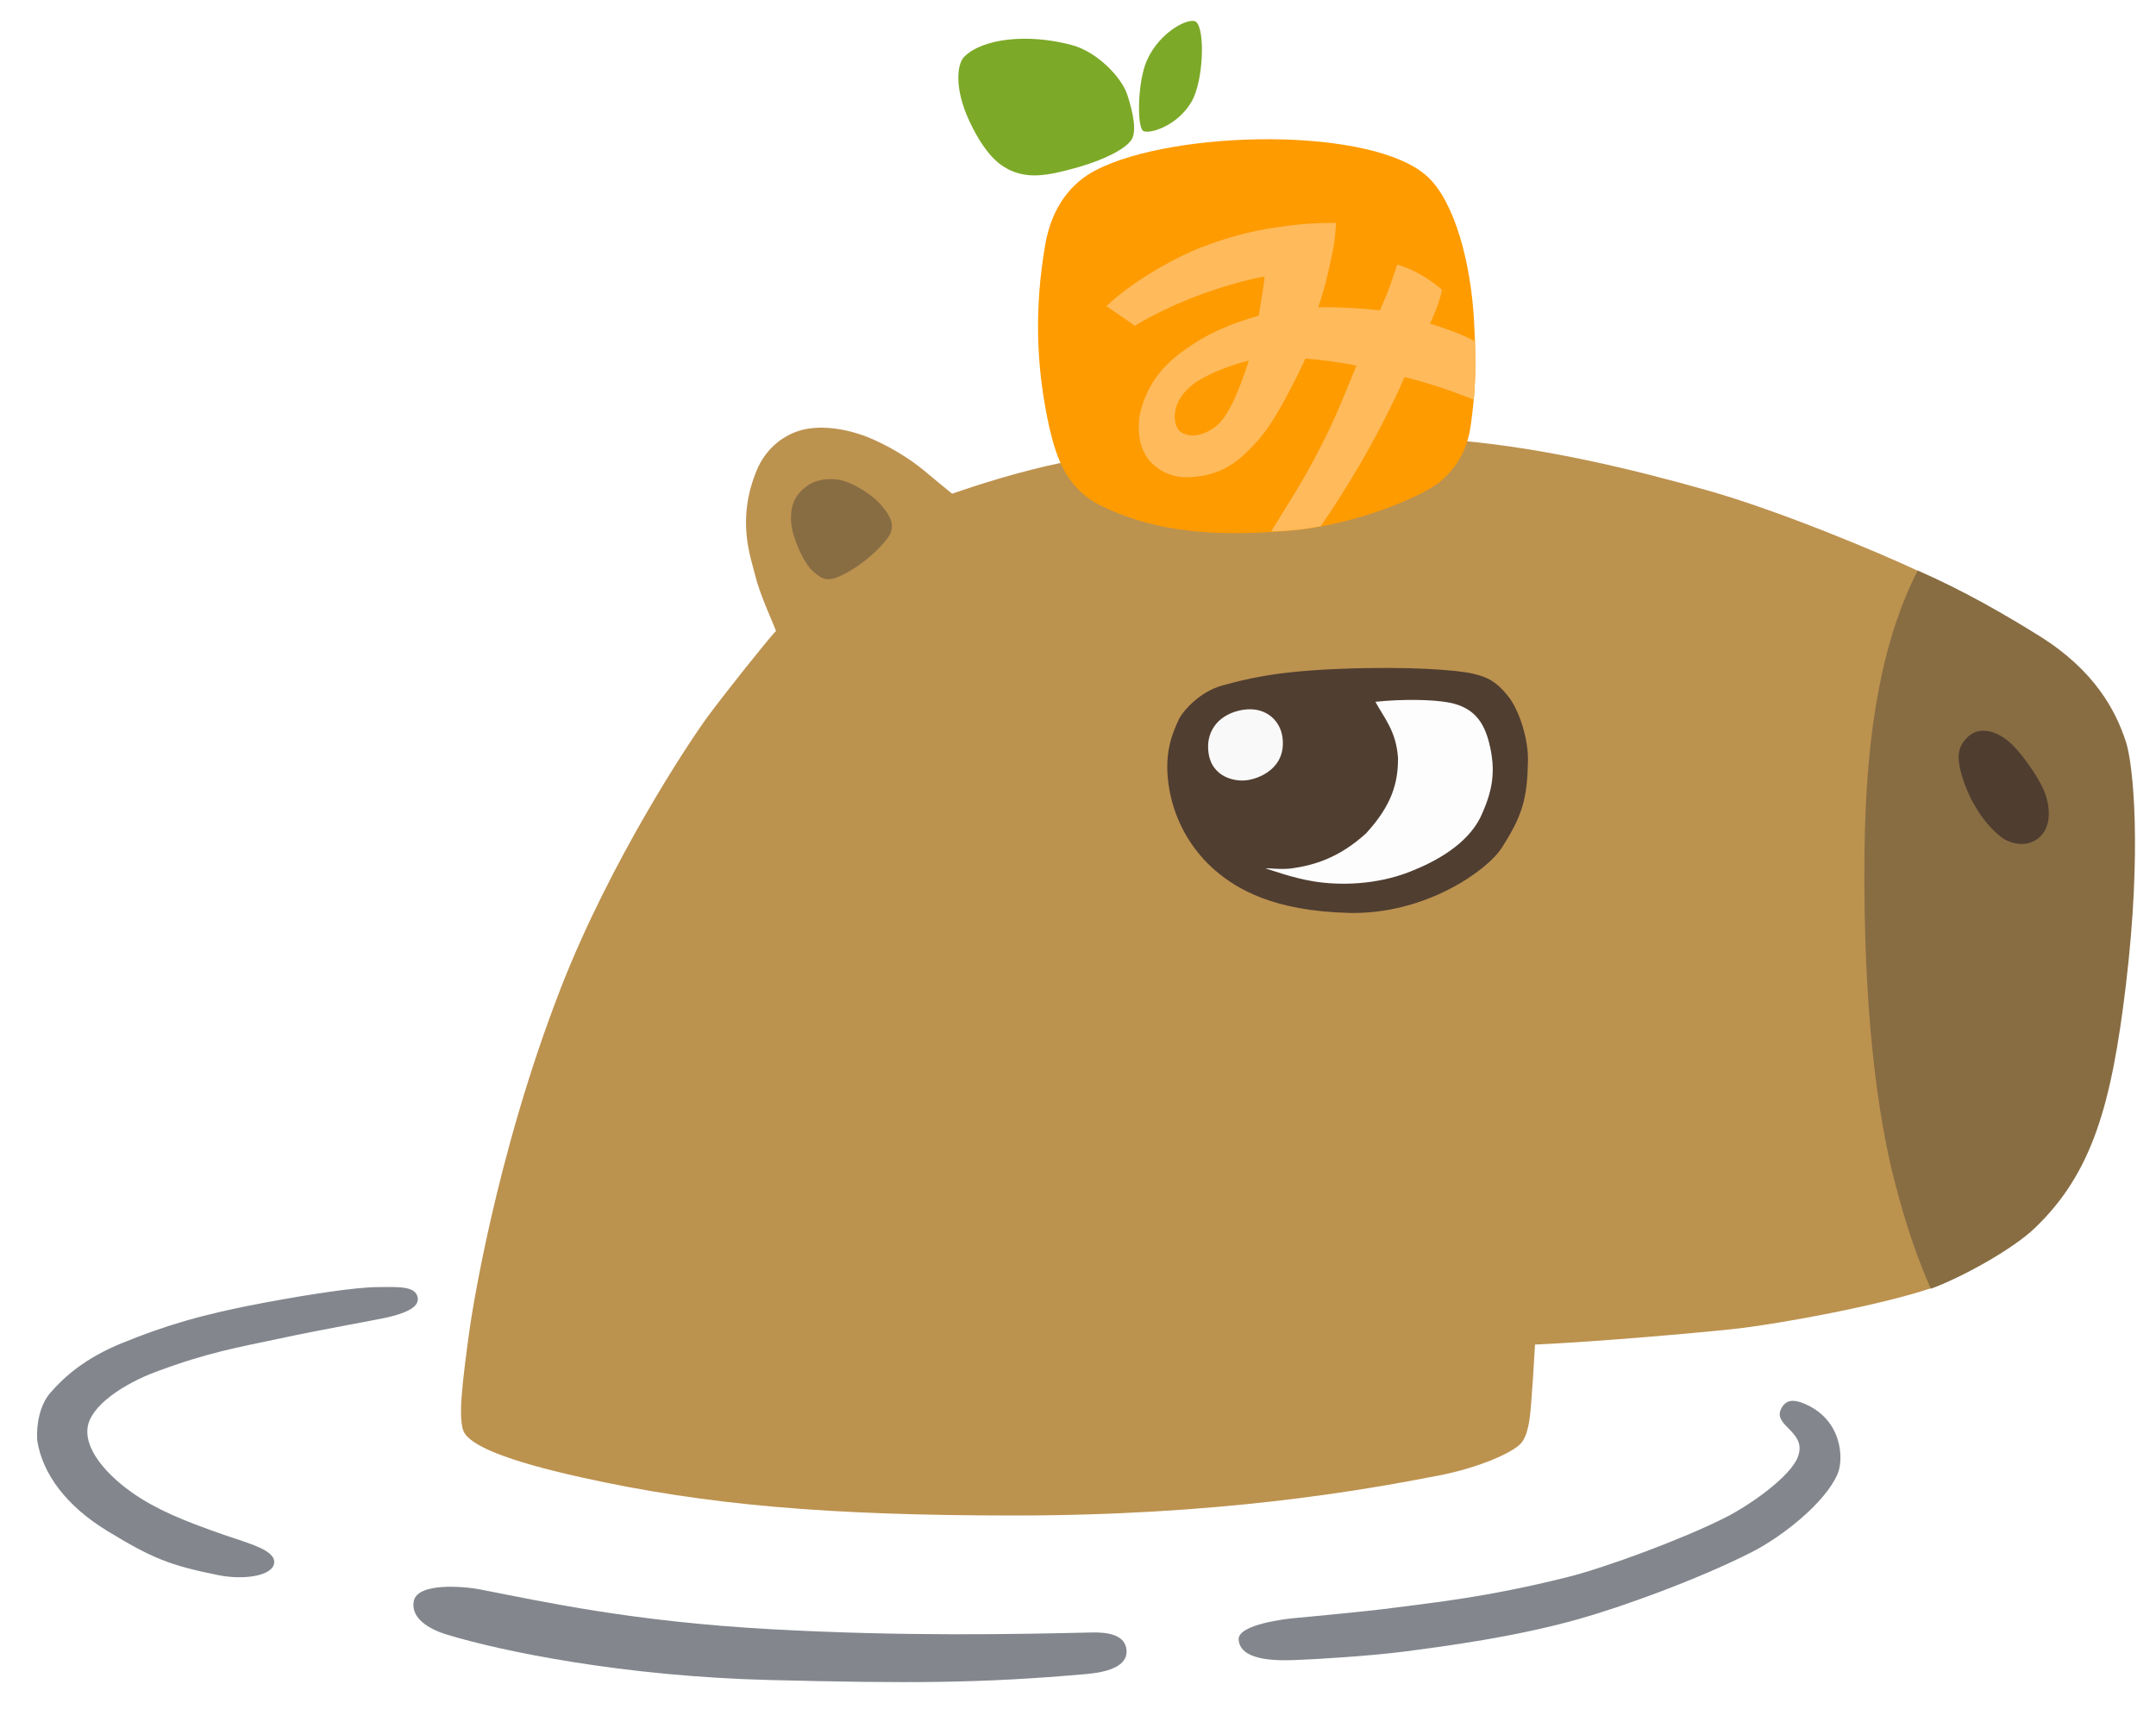
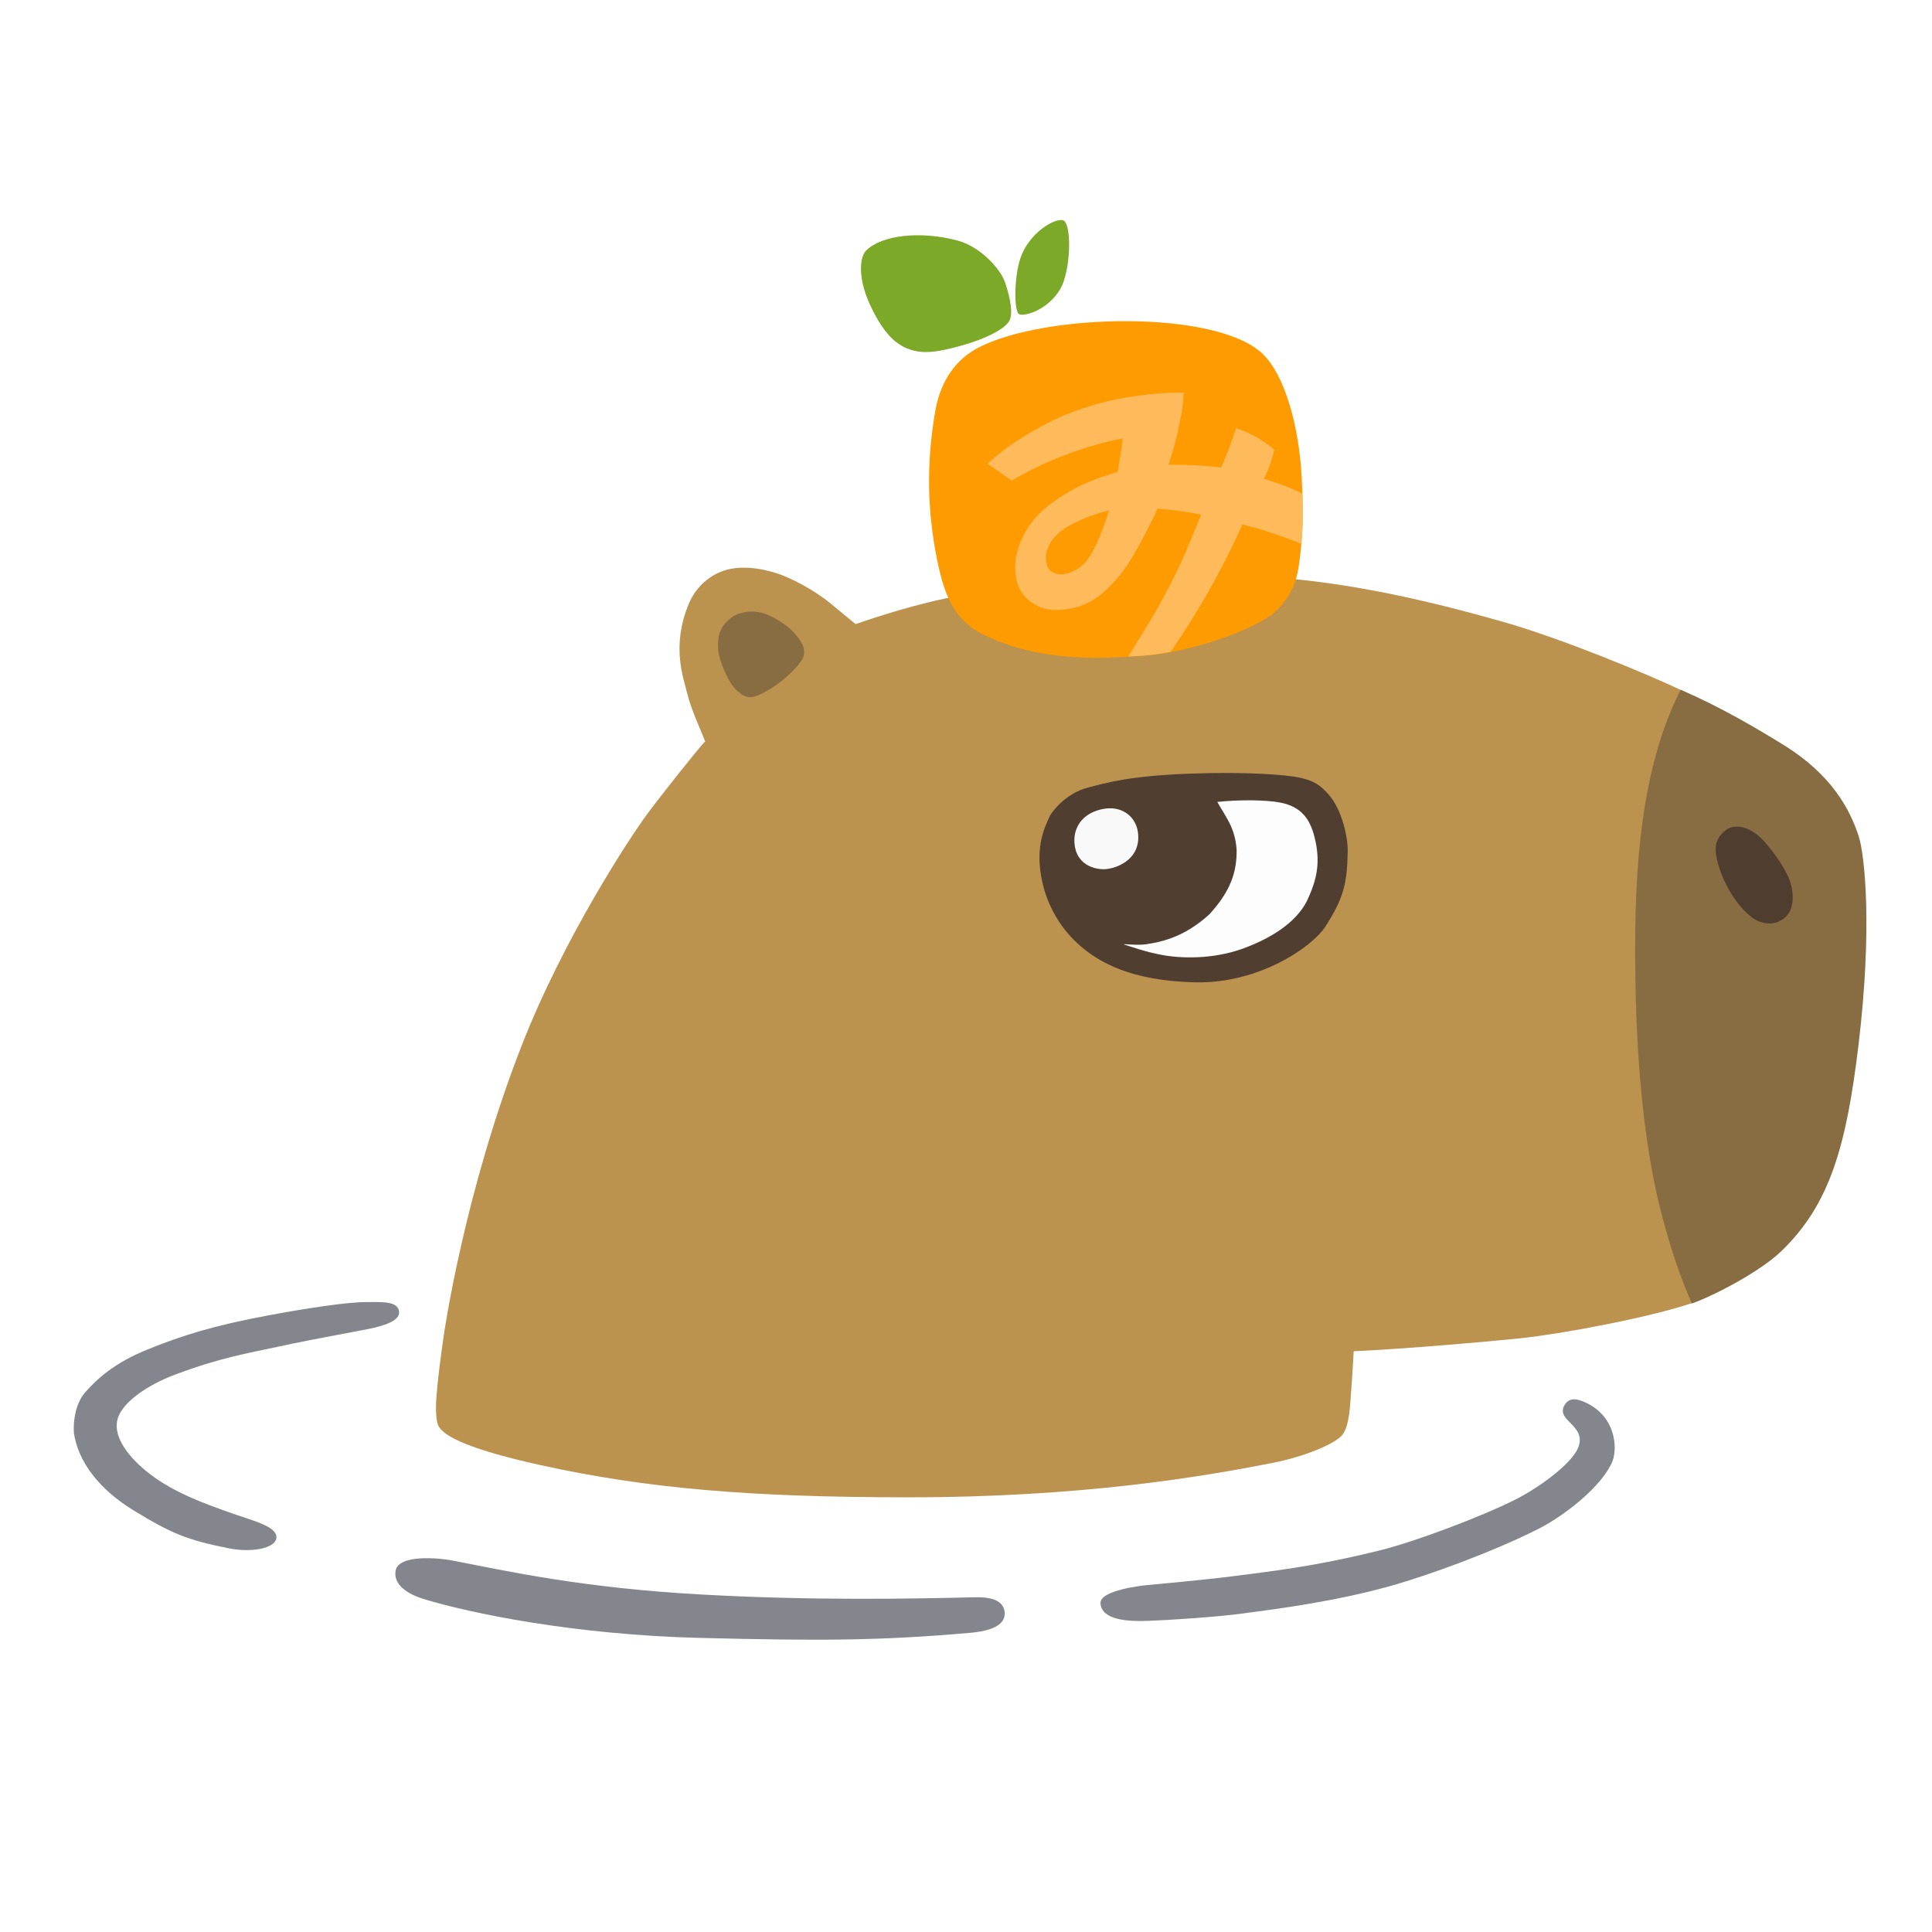
- <svg xmlns="http://www.w3.org/2000/svg" version="1.1" width="986" height="790">
-   <path d="m 483.363,212.11 c 51.312,-10.877 133.424,-15.446 186.381,-10.393 37.103,3.54 75.508,12.448 111.855,22.792 31.734,9.031 77.382,27.967 96.905,37.23 -1.492,22.117 0.189,302.47 4.641,327.463 -22.597,7.687 -69.657,16.511 -91.741,18.838 C 776.379,609.623 731.108,613.682 702,615 c -0.105,1.674 -0.834,14.977 -1.335,20.968 -0.615,7.363 -0.758,19.413 -5.119,24.234 -3.937,4.353 -19.317,11.139 -37.579,14.693 -35.984,7.004 -100.964,18.367 -195.229,18.289 -83.599,-0.069 -139.355,-4.693 -196.469,-17.351 -34.886,-7.732 -51.554,-14.756 -54.292,-21.251 -1.626,-3.858 -1.115,-12.576 -0.872,-15.737 0.706,-9.207 2.271,-20.911 3.741,-31.34 0.468,-3.33 11.252,-77.561 41.702,-155.748 22.443,-57.626 58.178,-111.892 67.329,-124.278 7.255,-9.82 26.4,-33.939 31.017,-38.941 -2.439,-6.191 -7.401,-16.686 -9.568,-25.5 -2.169,-8.819 -8.558,-25.457 0.752,-47.934 3.655,-8.824 10.282,-14.441 17.072,-17.253 9.256,-3.834 21.067,-2.199 30.505,0.92 6.814,2.252 18.935,8.228 28.674,16.248 4.202,3.461 9.434,7.874 13.099,10.801 1.647,-0.506 24.293,-8.698 47.935,-13.71 z" fill="#bc924f" />
-   <path d="M 0 5.116 C 11.991 16.645 19.354 43.776 20.862 70.423 C 22.275 95.393 20.93 106.97 19.383 118.367 C 17.892 129.352 13.277 137.72 4.738 144.816 C -7.836 153.742 -38.184 164.765 -63.99 166.725 C -90.959 168.774 -123.235 169.498 -152.812 153.625 C -165.565 145.631 -169.914 134.073 -173.25 119.938 C -179.58 91.597 -180.196 64.709 -175.25 35.938 C -172.289 18.713 -163.502 7.671 -152.123 1.783 C -116.187 -16.811 -24.543 -18.482 0 5.116 Z" fill="#FE9B00" transform="translate(653.25,76.0625)" />
-   <path d="m 0,-1.037 c 21.021,9.09 40.396,20.442 55.425,29.773 25.471,15.814 35.183,34.283 39.841,48.625 3.303,10.169 7.377,49.445 -0.061,111.402 C 88.692,243.014 79.961,274.437 53.616,299.676 43.143,309.709 19.685,322.499 6,327.466 0.192,314.091 -4.95,300.078 -10.595,278.154 -18.291,248.267 -25.072,200.084 -24.312,127.64 -23.71,70.249 -15.616,29.65 0,-1.037 Z" fill="#886d43" transform="translate(877,262)" />
-   <path d="M -48.076 6.665 C -36.916 3.654 -24.183 0.228 6.269 -0.932 C 37.823 -2.134 59.215 -0.331 66.189 1.252 C 73.163 2.835 76.955 4.926 82.059 11.059 C 87.997 18.194 91.716 32.061 91.565 40.785 C 91.263 58.249 89.164 65.996 79.565 80.954 C 72.786 91.517 44.359 111.54 9.81 110.725 C -24.739 109.91 -41.54 99.822 -51.414 91.354 C -61.288 82.886 -69.69 70.091 -72.472 54.12 C -75.254 38.149 -71.212 28.834 -67.852 21.668 C -66.064 18.375 -58.675 9.525 -48.076 6.665 Z" fill="#503E31" transform="translate(607.2266,306.832)" />
-   <path d="M -23.812 2.063 C -16.334 0.97 -7.873 -0.194 4 0 C 3.551 8.331 2.925 11.262 0.732 21.156 C -0.891 28.476 -2.581 33.857 -4.112 38.56 C 5.692 38.37 18.016 39.17 24 40 C 28.438 30.356 29.693 25.728 32 19 C 36.47 20.338 40.24 22.122 44.25 24.5 C 45.805 25.413 50.449 28.561 52.449 30.561 C 51.387 35.999 49.412 40.831 47 46 C 50.194 46.994 53.26 48.033 57.058 49.434 C 60.746 50.795 65.273 52.771 67.569 54.197 C 68.177 69.827 67.521 71.611 67.052 80.85 C 57.933 77.172 46.823 73.273 35.379 70.499 C 27.469 88.611 14.316 113.581 -2.996 138.673 C -12.427 140.486 -18.127 140.835 -25.701 141.122 C -17.617 127.804 -11.794 119.463 -3.362 103.011 C 4.542 87.59 6.702 81.225 13.327 65.253 C 3.399 63.245 -2.885 62.64 -10 62 C -10.928 64.289 -15.437 73.498 -19.335 80.634 C -24.772 90.588 -28.888 97.224 -37.109 105.105 C -45.63 113.274 -54.391 116.432 -66.152 116.273 C -72.417 115.672 -77.191 113.251 -81.437 108.625 C -86.084 102.537 -86.577 96.466 -86 89 C -83.373 75.413 -76.26 66.261 -67.105 59.412 C -53.66 49.353 -42.091 45.555 -31.365 42.391 C -30.304 35.538 -29.149 29.902 -28.663 24.438 C -47.297 28.081 -69.543 35.926 -88 47 C -92.29 44.03 -96.58 41.06 -101 38 C -88.685 26.328 -69.346 15.678 -57.636 11.145 C -46.644 6.89 -35.476 3.768 -23.812 2.063 Z" fill="#FEBA5B" transform="translate(607,102)" />
-   <path d="M 219.59 726.999 C 249.337 732.796 289.351 741.67 352.222 745.169 C 413.538 748.581 465.187 747.469 499.354 746.679 C 506.231 746.52 513.808 747.621 515.038 753.71 C 516.129 759.112 512.565 764.304 496.938 765.687 C 448.426 769.981 416.033 770.012 352.144 768.438 C 285.042 766.785 229.176 755.263 204.107 747.573 C 195.976 745.079 187.824 740.104 189.215 732.414 C 190.786 723.727 212.05 725.529 219.59 726.999 Z" fill="#83878D" />
-   <path d="M 173.116 588.698 C 181.54 588.698 190 588.014 191 593.395 C 191.698 597.149 187.774 599.937 178.278 602.302 C 172.902 603.641 148.99 607.681 126.56 612.516 C 109.719 616.146 95.359 618.439 71.066 627.552 C 57.253 632.734 41.165 642.731 40.021 653.285 C 38.735 665.153 52.644 677.298 60.411 682.714 C 71.339 690.334 83.148 695.324 102.477 702.039 C 114.014 706.047 125.958 708.983 125.398 714.866 C 124.845 720.67 111.902 722.893 99.72 720.441 C 77.255 715.92 69.199 712.517 48.938 700.163 C 30.661 689.018 19.282 674.244 17 658.625 C 16.573 651.375 18.246 642.557 23.017 637.06 C 29.601 629.475 39.155 621.103 55.786 614.321 C 75.08 606.453 92.236 601.185 120.949 595.829 C 141.253 592.041 162.887 588.698 173.116 588.698 Z" fill="#83878D" />
-   <path d="M -0.93 0.93 C 17.147 7.98 17.999 26.489 14.977 33.434 C 9.122 46.891 -10.789 62.306 -24.375 69.188 C -49.333 81.83 -83.979 94.286 -103.419 99.749 C -132.935 108.044 -164.126 112.102 -182.816 114.56 C -197.635 116.509 -222.09 118.091 -233.395 118.5 C -244.419 118.899 -258.164 118.08 -258.91 109.211 C -259.521 101.944 -235.649 99.541 -234.591 99.415 C -231.269 99.021 -202.753 96.587 -186.642 94.417 C -170.619 92.259 -145.495 89.832 -108.398 80.513 C -90.818 76.097 -55.637 63.069 -36.428 53.35 C -24.403 47.266 -6.691 34.486 -3.237 25.779 C 1.502 13.833 -15.119 11.539 -10.701 3.327 C -8.57 -0.633 -5.171 -0.724 -0.93 0.93 Z" fill="#83878D" transform="translate(825.375,640.8125)" />
-   <path d="M -15.158 -5.635 C -3.54 -2.518 7.565 9.158 10.14 17.009 C 13.049 25.877 14.509 34.078 12.014 37.778 C 9.176 41.987 -0.516 46.842 -12.137 50.184 C -27.369 54.564 -35.577 55.441 -44.187 51.25 C -45.773 50.109 -53.415 47.699 -62.116 28.999 C -68.912 14.394 -67.84 3.153 -64.375 -0.312 C -56.124 -8.563 -35.561 -11.11 -15.158 -5.635 Z" fill="#7DA928" transform="translate(505.375,26.25)" />
-   <path d="M 0 0 C 12.064 -1.3 26.446 -1.104 33.943 0.395 C 44.921 2.59 49.535 9.136 51.934 18.458 C 55.33 31.653 53.636 40.982 47.938 53.063 C 41.614 65.51 27.315 73.197 16.03 77.625 C 0.414 83.85 -16.459 84.066 -28.279 82.132 C -38.067 80.53 -47.555 76.979 -50.132 76.225 C -50.132 75.895 -43.008 76.89 -38.135 76.186 C -27.826 74.696 -16.548 71.332 -4.273 60.186 C 7.513 47.361 10.431 37.022 10.348 25.707 C 9.528 13.434 4.141 7.603 0 0 Z" fill="#FDFDFD" transform="translate(629,321)" />
-   <path d="M 2.074 3.112 C 8.315 7.723 17.038 20.418 19.703 27.094 C 22.182 33.303 23.406 43.392 16.912 48.428 C 10.79 53.175 3.341 50.52 -0.067 47.876 C -9.205 40.786 -15.546 28.89 -18.27 19.004 C -20.155 12.162 -20.526 6.919 -15.27 2.004 C -10.634 -2.332 -3.91 -1.309 2.074 3.112 Z" fill="#4F3D30" transform="translate(915.2695,334.9961)" />
-   <path d="M -0.636 -0.424 C 6.083 2.359 12.26 7.218 14.853 10.595 C 16.949 13.325 21.784 18.702 17.23 24.82 C 11.634 32.338 1.968 39.688 -5.77 42.82 C -11.45 45.119 -14.005 42.748 -17.196 39.919 C -21.307 36.275 -26.367 24.505 -26.906 18.416 C -27.805 8.267 -23.572 3.99 -19.888 1.218 C -15.461 -2.114 -7.6 -3.309 -0.636 -0.424 Z" fill="#886D43" transform="translate(388.7695,221.1797)" />
-   <path d="M 0 0 C 4.201 3.452 3.42 26.981 -2.032 36.442 C -8.305 47.328 -20.724 51.331 -24 50 C -27.099 48.741 -26.894 27.756 -22.548 17.776 C -16.659 4.251 -2.812 -2.311 0 0 Z" fill="#7DA928" transform="translate(547,10)" />
-   <path d="M -12.747 -0.224 C -1.6 -2.924 5.957 3.607 7.112 11.829 C 9.1 25.974 -3.442 31.162 -10.018 31.711 C -15.596 32.176 -27.113 29.626 -26.869 15.775 C -26.765 9.883 -23.295 2.331 -12.747 -0.224 Z" fill="#FAF9F9" transform="translate(579.375,325.25)" />
-   <path d="M 571.124 164.905 C 566.956 177.92 562.127 189.854 556.477 194.654 C 552.902 197.691 545.659 201.332 540.061 197.624 C 537.125 195.679 536.76 190.166 537.736 186.783 C 539.194 181.729 541.982 178.517 546.836 174.867 C 554.214 170.169 562.878 167.025 571.124 164.905 Z" fill="#FF9B02" />
+ <svg xmlns="http://www.w3.org/2000/svg" version="1.1" width="256" height="256">
+   <path d="m 125.245,79.3 c 12.704,-2.693 33.032,-3.824 46.143,-2.573 9.186,0.876 18.694,3.082 27.692,5.643 7.857,2.236 19.158,6.924 23.991,9.217 -0.369,5.476 0.047,74.884 1.149,81.072 -5.594,1.903 -17.245,4.088 -22.713,4.664 -3.72,0.392 -14.928,1.397 -22.134,1.723 -0.026,0.414 -0.206,3.708 -0.331,5.191 -0.152,1.823 -0.188,4.806 -1.267,6 -0.975,1.078 -4.782,2.758 -9.304,3.638 -8.909,1.734 -24.996,4.547 -48.334,4.528 -20.697,-0.017 -34.501,-1.162 -48.641,-4.296 -8.637,-1.914 -12.763,-3.653 -13.441,-5.261 -0.403,-0.955 -0.276,-3.114 -0.216,-3.896 0.175,-2.279 0.562,-5.177 0.926,-7.759 0.116,-0.824 2.786,-19.202 10.324,-38.559 5.556,-14.267 14.403,-27.702 16.669,-30.768 1.796,-2.431 6.536,-8.402 7.679,-9.641 -0.604,-1.533 -1.832,-4.131 -2.369,-6.313 -0.537,-2.183 -2.119,-6.303 0.186,-11.867 0.905,-2.185 2.546,-3.575 4.227,-4.271 2.292,-0.949 5.216,-0.544 7.552,0.228 1.687,0.558 4.688,2.037 7.099,4.023 1.04,0.857 2.336,1.949 3.243,2.674 0.408,-0.125 6.014,-2.153 11.867,-3.394 z" fill="#bc924f" id="path1" style="stroke-width:0.248" />
+   <path d="m 167.305,46.885 c 2.969,2.854 4.792,9.571 5.165,16.168 0.35,6.182 0.017,9.048 -0.366,11.87 -0.369,2.72 -1.512,4.791 -3.626,6.548 -3.113,2.21 -10.626,4.939 -17.015,5.424 -6.677,0.507 -14.668,0.687 -21.99,-3.243 -3.157,-1.979 -4.234,-4.841 -5.06,-8.34 -1.567,-7.017 -1.72,-13.673 -0.495,-20.796 0.733,-4.264 2.909,-6.998 5.726,-8.456 8.897,-4.603 31.586,-5.017 37.662,0.825 z" fill="#fe9b00" id="path2" style="stroke-width:0.248" />
+   <path d="m 222.7,91.395 c 5.204,2.25 10.001,5.061 13.722,7.371 6.306,3.915 8.71,8.488 9.864,12.038 0.818,2.518 1.826,12.241 -0.015,27.58 -1.612,13.431 -3.774,21.211 -10.296,27.459 -2.593,2.484 -8.4,5.65 -11.789,6.88 -1.438,-3.311 -2.711,-6.781 -4.109,-12.208 -1.905,-7.399 -3.584,-19.328 -3.396,-37.263 0.149,-14.209 2.153,-24.26 6.019,-31.857 z" fill="#886d43" id="path3" style="stroke-width:0.248" />
+   <path d="m 144.008,104.401 c 2.763,-0.745 5.915,-1.594 13.454,-1.881 7.812,-0.298 13.108,0.149 14.835,0.541 1.727,0.392 2.665,0.91 3.929,2.428 1.47,1.766 2.391,5.2 2.353,7.359 -0.075,4.324 -0.594,6.242 -2.971,9.945 -1.678,2.615 -8.716,7.572 -17.27,7.371 -8.553,-0.202 -12.713,-2.699 -15.158,-4.796 -2.445,-2.096 -4.525,-5.264 -5.213,-9.218 -0.689,-3.954 0.312,-6.26 1.144,-8.034 0.443,-0.815 2.272,-3.006 4.896,-3.714 z" fill="#503e31" id="path4" style="stroke-width:0.248" />
+   <path d="m 149.959,52.551 c 1.851,-0.271 3.946,-0.559 6.886,-0.511 -0.111,2.063 -0.266,2.788 -0.809,5.238 -0.402,1.812 -0.82,3.144 -1.199,4.309 2.427,-0.047 5.478,0.151 6.96,0.357 1.099,-2.388 1.409,-3.533 1.981,-5.199 1.107,0.331 2.04,0.773 3.033,1.362 0.385,0.226 1.535,1.005 2.03,1.501 -0.263,1.346 -0.752,2.543 -1.349,3.822 0.791,0.246 1.55,0.503 2.49,0.85 0.913,0.337 2.034,0.826 2.602,1.179 0.151,3.87 -0.012,4.311 -0.128,6.599 -2.258,-0.911 -5.008,-1.876 -7.841,-2.563 -1.958,4.484 -5.215,10.666 -9.501,16.878 -2.335,0.449 -3.746,0.535 -5.621,0.606 2.001,-3.297 3.443,-5.362 5.531,-9.435 1.957,-3.818 2.492,-5.394 4.132,-9.348 -2.458,-0.497 -4.014,-0.647 -5.775,-0.805 -0.23,0.567 -1.346,2.847 -2.311,4.613 -1.346,2.464 -2.365,4.107 -4.4,6.058 -2.11,2.022 -4.279,2.804 -7.19,2.765 -1.551,-0.149 -2.733,-0.748 -3.784,-1.893 -1.15,-1.507 -1.273,-3.01 -1.13,-4.859 0.65,-3.364 2.411,-5.63 4.678,-7.325 3.329,-2.49 6.193,-3.431 8.848,-4.214 0.263,-1.697 0.549,-3.092 0.669,-4.445 -4.613,0.902 -10.121,2.844 -14.69,5.586 -1.062,-0.735 -2.124,-1.471 -3.218,-2.228 3.049,-2.89 7.837,-5.526 10.736,-6.649 2.721,-1.053 5.486,-1.826 8.374,-2.248 z" fill="#feba5b" id="path5" style="stroke-width:0.248" />
+   <path d="m 59.941,206.774 c 7.365,1.435 17.271,3.632 32.836,4.498 15.18,0.845 27.967,0.569 36.426,0.374 1.703,-0.039 3.578,0.233 3.883,1.741 0.27,1.337 -0.612,2.623 -4.481,2.965 -12.01,1.063 -20.03,1.071 -35.847,0.681 -16.613,-0.409 -30.444,-3.262 -36.65,-5.166 -2.013,-0.617 -4.031,-1.849 -3.687,-3.753 0.389,-2.151 5.653,-1.705 7.52,-1.341 z" fill="#83878d" id="path6" style="stroke-width:0.248" />
+   <path d="m 48.436,172.534 c 2.086,0 4.18,-0.169 4.428,1.163 0.173,0.929 -0.799,1.62 -3.15,2.205 -1.331,0.332 -7.251,1.332 -12.804,2.529 -4.169,0.899 -7.725,1.466 -13.739,3.723 -3.42,1.283 -7.403,3.758 -7.686,6.371 -0.318,2.938 3.125,5.945 5.048,7.286 2.705,1.887 5.629,3.122 10.414,4.784 2.856,0.992 5.813,1.719 5.675,3.176 -0.137,1.437 -3.341,1.987 -6.357,1.38 -5.562,-1.119 -7.556,-1.962 -12.572,-5.02 -4.525,-2.759 -7.342,-6.417 -7.907,-10.284 -0.106,-1.795 0.308,-3.978 1.49,-5.339 1.63,-1.878 3.995,-3.951 8.113,-5.63 4.777,-1.948 9.024,-3.252 16.133,-4.578 5.027,-0.938 10.383,-1.765 12.915,-1.765 z" fill="#83878d" id="path7" style="stroke-width:0.248" />
+   <path d="m 209.688,185.667 c 4.475,1.745 4.686,6.328 3.938,8.047 -1.45,3.332 -6.379,7.148 -9.743,8.852 -6.179,3.13 -14.756,6.214 -19.569,7.566 -7.307,2.054 -15.03,3.058 -19.657,3.667 -3.669,0.483 -9.723,0.874 -12.522,0.975 -2.729,0.099 -6.132,-0.104 -6.317,-2.3 -0.151,-1.799 5.759,-2.394 6.021,-2.425 0.822,-0.098 7.882,-0.7 11.871,-1.237 3.967,-0.534 10.187,-1.135 19.371,-3.442 4.352,-1.093 13.062,-4.319 17.818,-6.725 2.977,-1.506 7.362,-4.67 8.217,-6.826 1.173,-2.958 -2.942,-3.525 -1.848,-5.559 0.528,-0.98 1.369,-1.003 2.419,-0.593 z" fill="#83878d" id="path8" style="stroke-width:0.248" />
+   <path d="m 126.942,31.891 c 2.876,0.772 5.626,3.662 6.263,5.606 0.72,2.195 1.082,4.226 0.464,5.142 -0.703,1.042 -3.102,2.244 -5.979,3.071 -3.771,1.084 -5.803,1.302 -7.935,0.264 -0.393,-0.282 -2.285,-0.879 -4.439,-5.509 -1.683,-3.616 -1.417,-6.399 -0.559,-7.257 2.043,-2.043 7.134,-2.673 12.185,-1.318 z" fill="#7da928" id="path9" style="stroke-width:0.248" />
+   <path d="m 161.301,106.259 c 2.987,-0.322 6.547,-0.273 8.403,0.098 2.718,0.543 3.86,2.164 4.454,4.472 0.841,3.267 0.421,5.576 -0.989,8.567 -1.566,3.082 -5.106,4.985 -7.9,6.081 -3.866,1.541 -8.043,1.595 -10.97,1.116 -2.423,-0.397 -4.772,-1.276 -5.41,-1.462 0,-0.082 1.764,0.165 2.97,-0.01 2.552,-0.369 5.344,-1.202 8.383,-3.961 2.918,-3.175 3.64,-5.735 3.62,-8.536 -0.203,-3.038 -1.537,-4.482 -2.562,-6.364 z" fill="#fdfdfd" id="path10" style="stroke-width:0.248" />
+   <path d="m 232.688,110.494 c 1.545,1.142 3.705,4.285 4.364,5.937 0.614,1.537 0.917,4.035 -0.691,5.282 -1.516,1.175 -3.36,0.518 -4.204,-0.137 -2.262,-1.755 -3.832,-4.7 -4.507,-7.148 -0.467,-1.694 -0.559,-2.992 0.743,-4.209 1.148,-1.073 2.812,-0.82 4.294,0.274 z" fill="#4f3d30" id="path11" style="stroke-width:0.248" />
+   <path d="m 101.669,81.441 c 1.663,0.689 3.193,1.892 3.835,2.728 0.519,0.676 1.716,2.007 0.588,3.522 -1.385,1.861 -3.778,3.681 -5.694,4.456 -1.406,0.569 -2.039,-0.018 -2.829,-0.718 -1.018,-0.902 -2.271,-3.816 -2.404,-5.324 -0.223,-2.513 0.825,-3.572 1.737,-4.258 1.096,-0.825 3.042,-1.121 4.766,-0.407 z" fill="#886d43" id="path12" style="stroke-width:0.248" />
+   <path d="m 141,29.263 c 1.04,0.855 0.847,6.68 -0.503,9.022 -1.553,2.695 -4.628,3.686 -5.439,3.357 -0.767,-0.312 -0.716,-5.507 0.359,-7.978 1.458,-3.348 4.886,-4.973 5.582,-4.401 z" fill="#7da928" id="path13" style="stroke-width:0.248" />
+   <path d="m 145.859,107.256 c 2.76,-0.668 4.631,0.948 4.917,2.984 0.492,3.502 -2.613,4.786 -4.241,4.922 -1.381,0.115 -4.232,-0.516 -4.172,-3.945 0.026,-1.459 0.885,-3.328 3.496,-3.961 z" fill="#faf9f9" id="path14" style="stroke-width:0.248" />
+   <path d="m 146.972,67.614 c -1.032,3.222 -2.227,6.177 -3.626,7.365 -0.885,0.752 -2.678,1.653 -4.064,0.735 -0.727,-0.482 -0.817,-1.846 -0.576,-2.684 0.361,-1.251 1.051,-2.046 2.253,-2.95 1.827,-1.163 3.972,-1.941 6.013,-2.466 z" fill="#ff9b02" id="path15" style="stroke-width:0.248" />
</svg>
